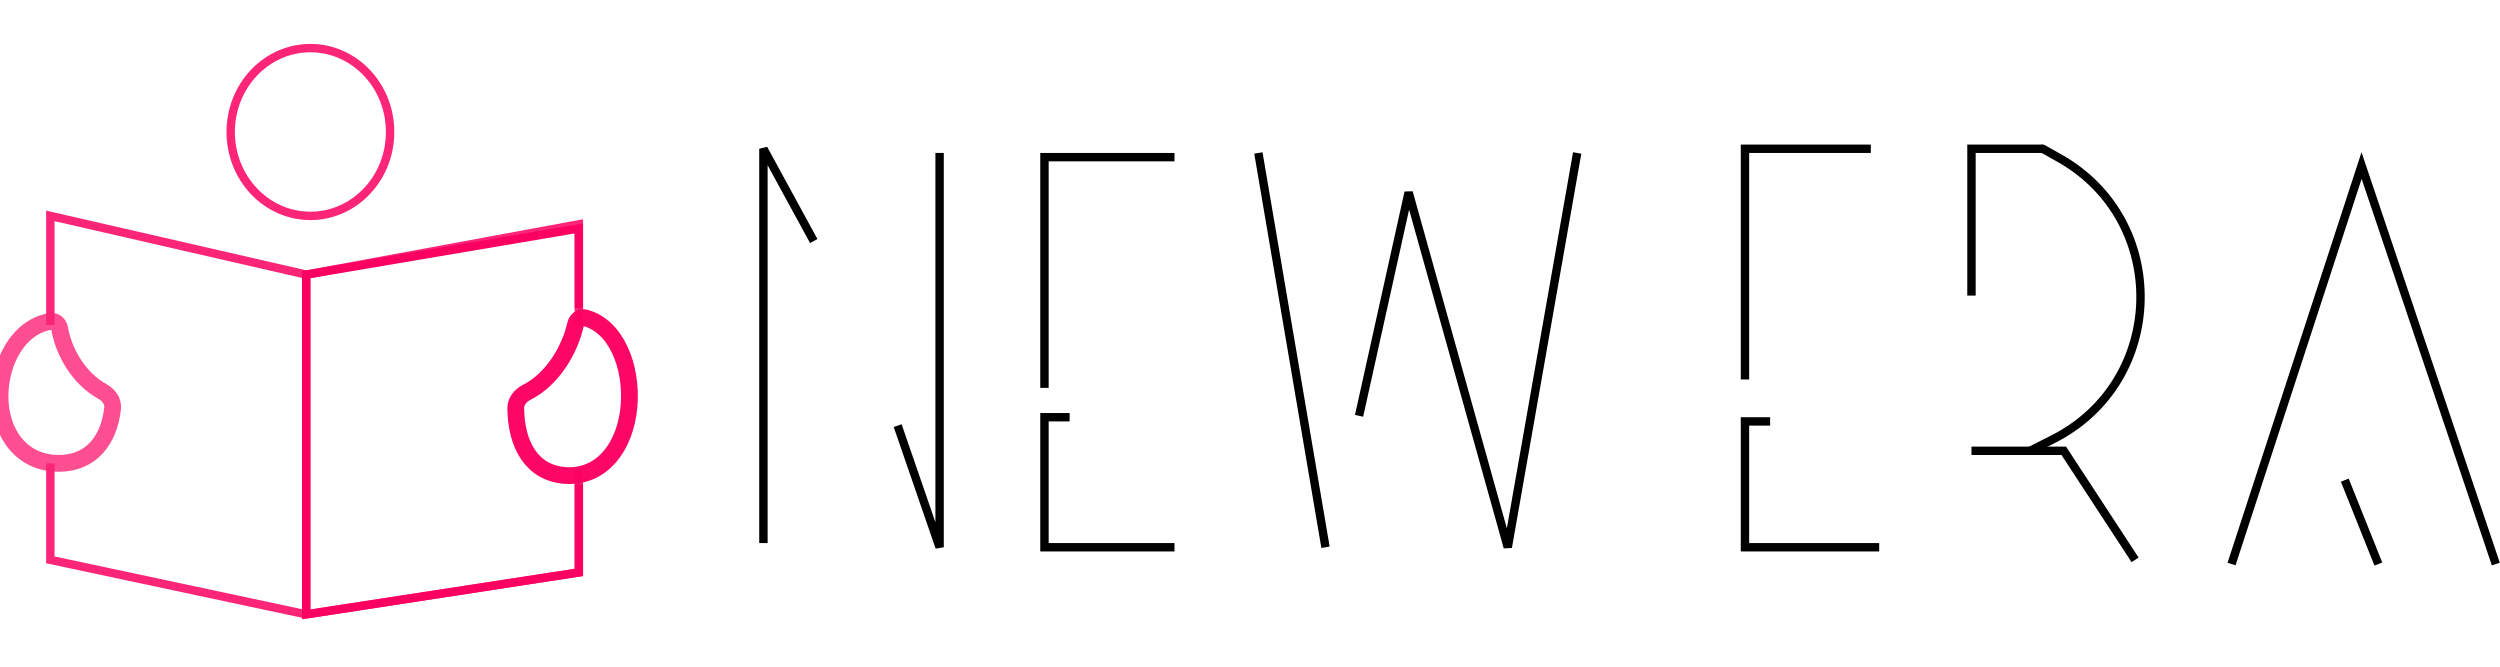
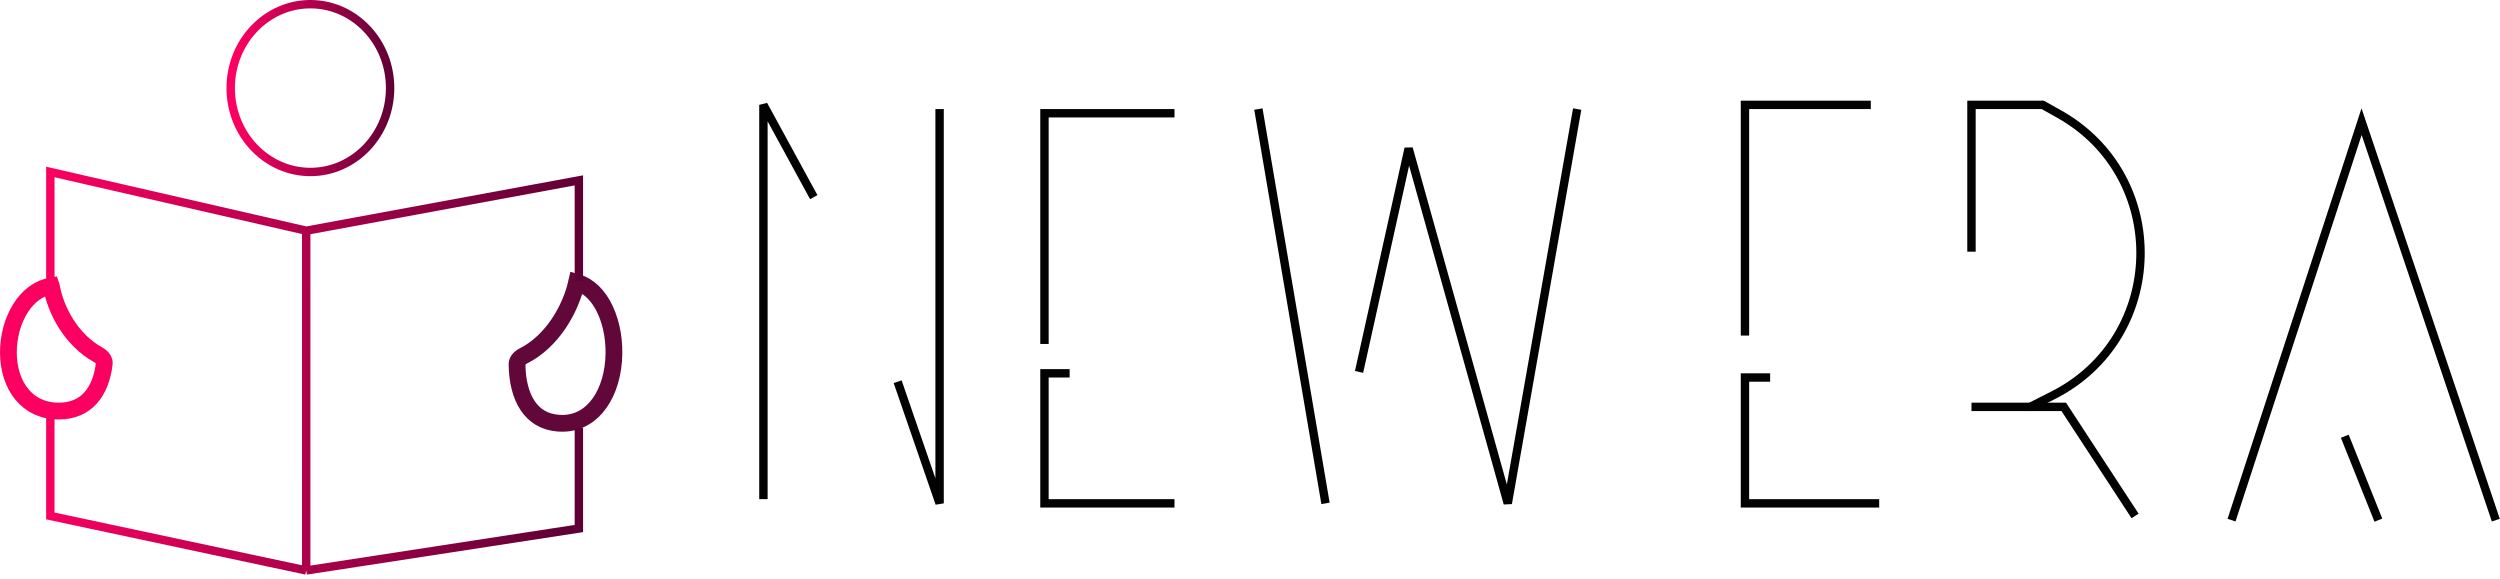
- <svg xmlns="http://www.w3.org/2000/svg" width="150" height="40" viewBox="0 0 298 69" fill="none">
-   <path d="M6 50V61.5L36.5 68M36.5 68L69 63V51M36.5 68V27.5M36.5 27.5L69 21.5V33.5M36.5 27.5L6 20.5V33.5" stroke="#FC2578" />
-   <path d="M69 52.5V63L36.5 68V27.5L69 22V31.5" stroke="#FC0061" />
-   <path d="M7 50C10.93 50 13.011 47.166 13.423 43.431C13.517 42.579 12.941 41.835 12.191 41.42C9.308 39.823 7.57 36.608 7.11 33.934C7.02 33.413 6.584 32.99 6.061 33.072C2.218 33.669 0 37.905 0 42C0 46.418 2.582 50 7 50Z" stroke="#FC2578" stroke-opacity="0.81" stroke-width="2" />
-   <path d="M67.329 51.439C63.342 51.135 61.512 47.707 61.479 43.409C61.473 42.578 62.067 41.895 62.808 41.52C65.895 39.96 67.939 36.416 68.607 33.426C68.723 32.907 69.193 32.516 69.708 32.646C73.486 33.607 75.336 38.494 74.989 43.056C74.613 47.98 71.735 51.775 67.329 51.439Z" stroke="#FC0061" stroke-opacity="0.97" stroke-width="2" />
-   <path d="M46.5 10.5C46.5 16.046 42.224 20.5 37 20.5C31.776 20.5 27.5 16.046 27.5 10.5C27.5 4.954 31.776 0.5 37 0.5C42.224 0.5 46.5 4.954 46.5 10.5Z" stroke="#FC2578" />
-   <path d="M91 59.5V12.5L97 23.5" stroke="black" />
-   <path d="M107 45.5L112 60V13" stroke="black" />
-   <path d="M124.5 41V13.5H140" stroke="black" />
-   <path d="M127.5 44.5H124.5V60H140" stroke="black" />
-   <path d="M150 13L158 60" stroke="black" />
-   <path d="M162 44.333L167.909 17.7L179.727 60L188 13" stroke="black" />
-   <path d="M208 40V12.5H223" stroke="black" />
-   <path d="M211 45H208V60H224" stroke="black" />
-   <path d="M235 30V12.5H243.5" stroke="black" />
-   <path d="M235 48.5H246L254.5 61.5" stroke="black" />
-   <path d="M266 62L281.5 14.5L297.5 62" stroke="black" />
-   <path d="M279.5 52L283.5 62" stroke="black" />
-   <path d="M243.5 12.5L245.463 13.604C258.707 21.05 258.287 40.258 244.73 47.118L242 48.5" stroke="black" stroke-linecap="round" />
+ <svg xmlns="http://www.w3.org/2000/svg" width="298" height="69" viewBox="0 0 298 69" fill="none">
+   <path d="M6 49.5V61.5L36.5 68M36.5 68L69 63V51M36.5 68V27.5M36.5 27.5L69 21.5V33.5M36.5 27.5L6 20.5V33.5" stroke="url(#paint0_linear_13_35)" />
+   <path d="M11.707 42.294C12.259 42.6 12.462 43.022 12.429 43.321C12.239 45.046 11.673 46.469 10.789 47.446C9.927 48.398 8.7 49 7 49C5.087 49 3.62 48.236 2.614 47.019C1.591 45.784 1 44.023 1 42C1 40.12 1.512 38.226 2.436 36.756C3.337 35.324 4.591 34.345 6.117 34.076C6.12 34.085 6.123 34.094 6.125 34.104C6.623 36.999 8.496 40.516 11.707 42.294Z" stroke="#FC0061" stroke-width="2" />
+   <path d="M62.411 42.413C61.867 42.688 61.629 43.087 61.631 43.401C61.647 45.427 62.087 47.147 62.904 48.365C63.697 49.547 64.875 50.314 66.557 50.442C68.421 50.584 69.94 49.866 71.066 48.566C72.212 47.241 72.968 45.281 73.144 42.98C73.306 40.846 72.951 38.659 72.141 36.923C71.353 35.232 70.186 34.063 68.734 33.648C68.024 36.824 65.847 40.676 62.411 42.413Z" stroke="#5E0035" stroke-opacity="0.97" stroke-width="2" />
+   <path d="M46.5 10.5C46.5 16.046 42.224 20.5 37 20.5C31.776 20.5 27.5 16.046 27.5 10.5C27.5 4.954 31.776 0.5 37 0.5C42.224 0.5 46.5 4.954 46.5 10.5Z" stroke="url(#paint1_linear_13_35)" />
+   <path d="M91 59.5V12.5L97 23.5" stroke="#020202" />
+   <path d="M107 45.5L112 60V13" stroke="#020202" />
+   <path d="M124.5 41V13.5H140" stroke="#020202" />
+   <path d="M127.5 44.5H124.5V60H140" stroke="#020202" />
+   <path d="M150 13L158 60" stroke="#020202" />
+   <path d="M162 44.333L167.909 17.7L179.727 60L188 13" stroke="#020202" />
+   <path d="M208 40V12.5H223" stroke="#020202" />
+   <path d="M211 45H208V60H224" stroke="#020202" />
+   <path d="M235 30V12.5H243.5" stroke="#020202" />
+   <path d="M235 48.5H246L254.5 61.5" stroke="#020202" />
+   <path d="M266 62L281.5 14.5L297.5 62" stroke="#020202" />
+   <path d="M279.5 52L283.5 62" stroke="#020202" />
+   <path d="M243.5 12.5L245.463 13.604C258.707 21.05 258.287 40.258 244.73 47.118L242 48.5" stroke="#020202" stroke-linecap="round" />
+   <defs>
+     <linearGradient id="paint0_linear_13_35" x1="5" y1="36.5" x2="69" y2="38.5" gradientUnits="userSpaceOnUse">
+       <stop stop-color="#FC0061" />
+       <stop offset="1" stop-color="#5E0035" />
+     </linearGradient>
+     <linearGradient id="paint1_linear_13_35" x1="28" y1="10" x2="47" y2="10" gradientUnits="userSpaceOnUse">
+       <stop stop-color="#FC0061" />
+       <stop offset="1" stop-color="#5E0035" />
+     </linearGradient>
+   </defs>
</svg>
